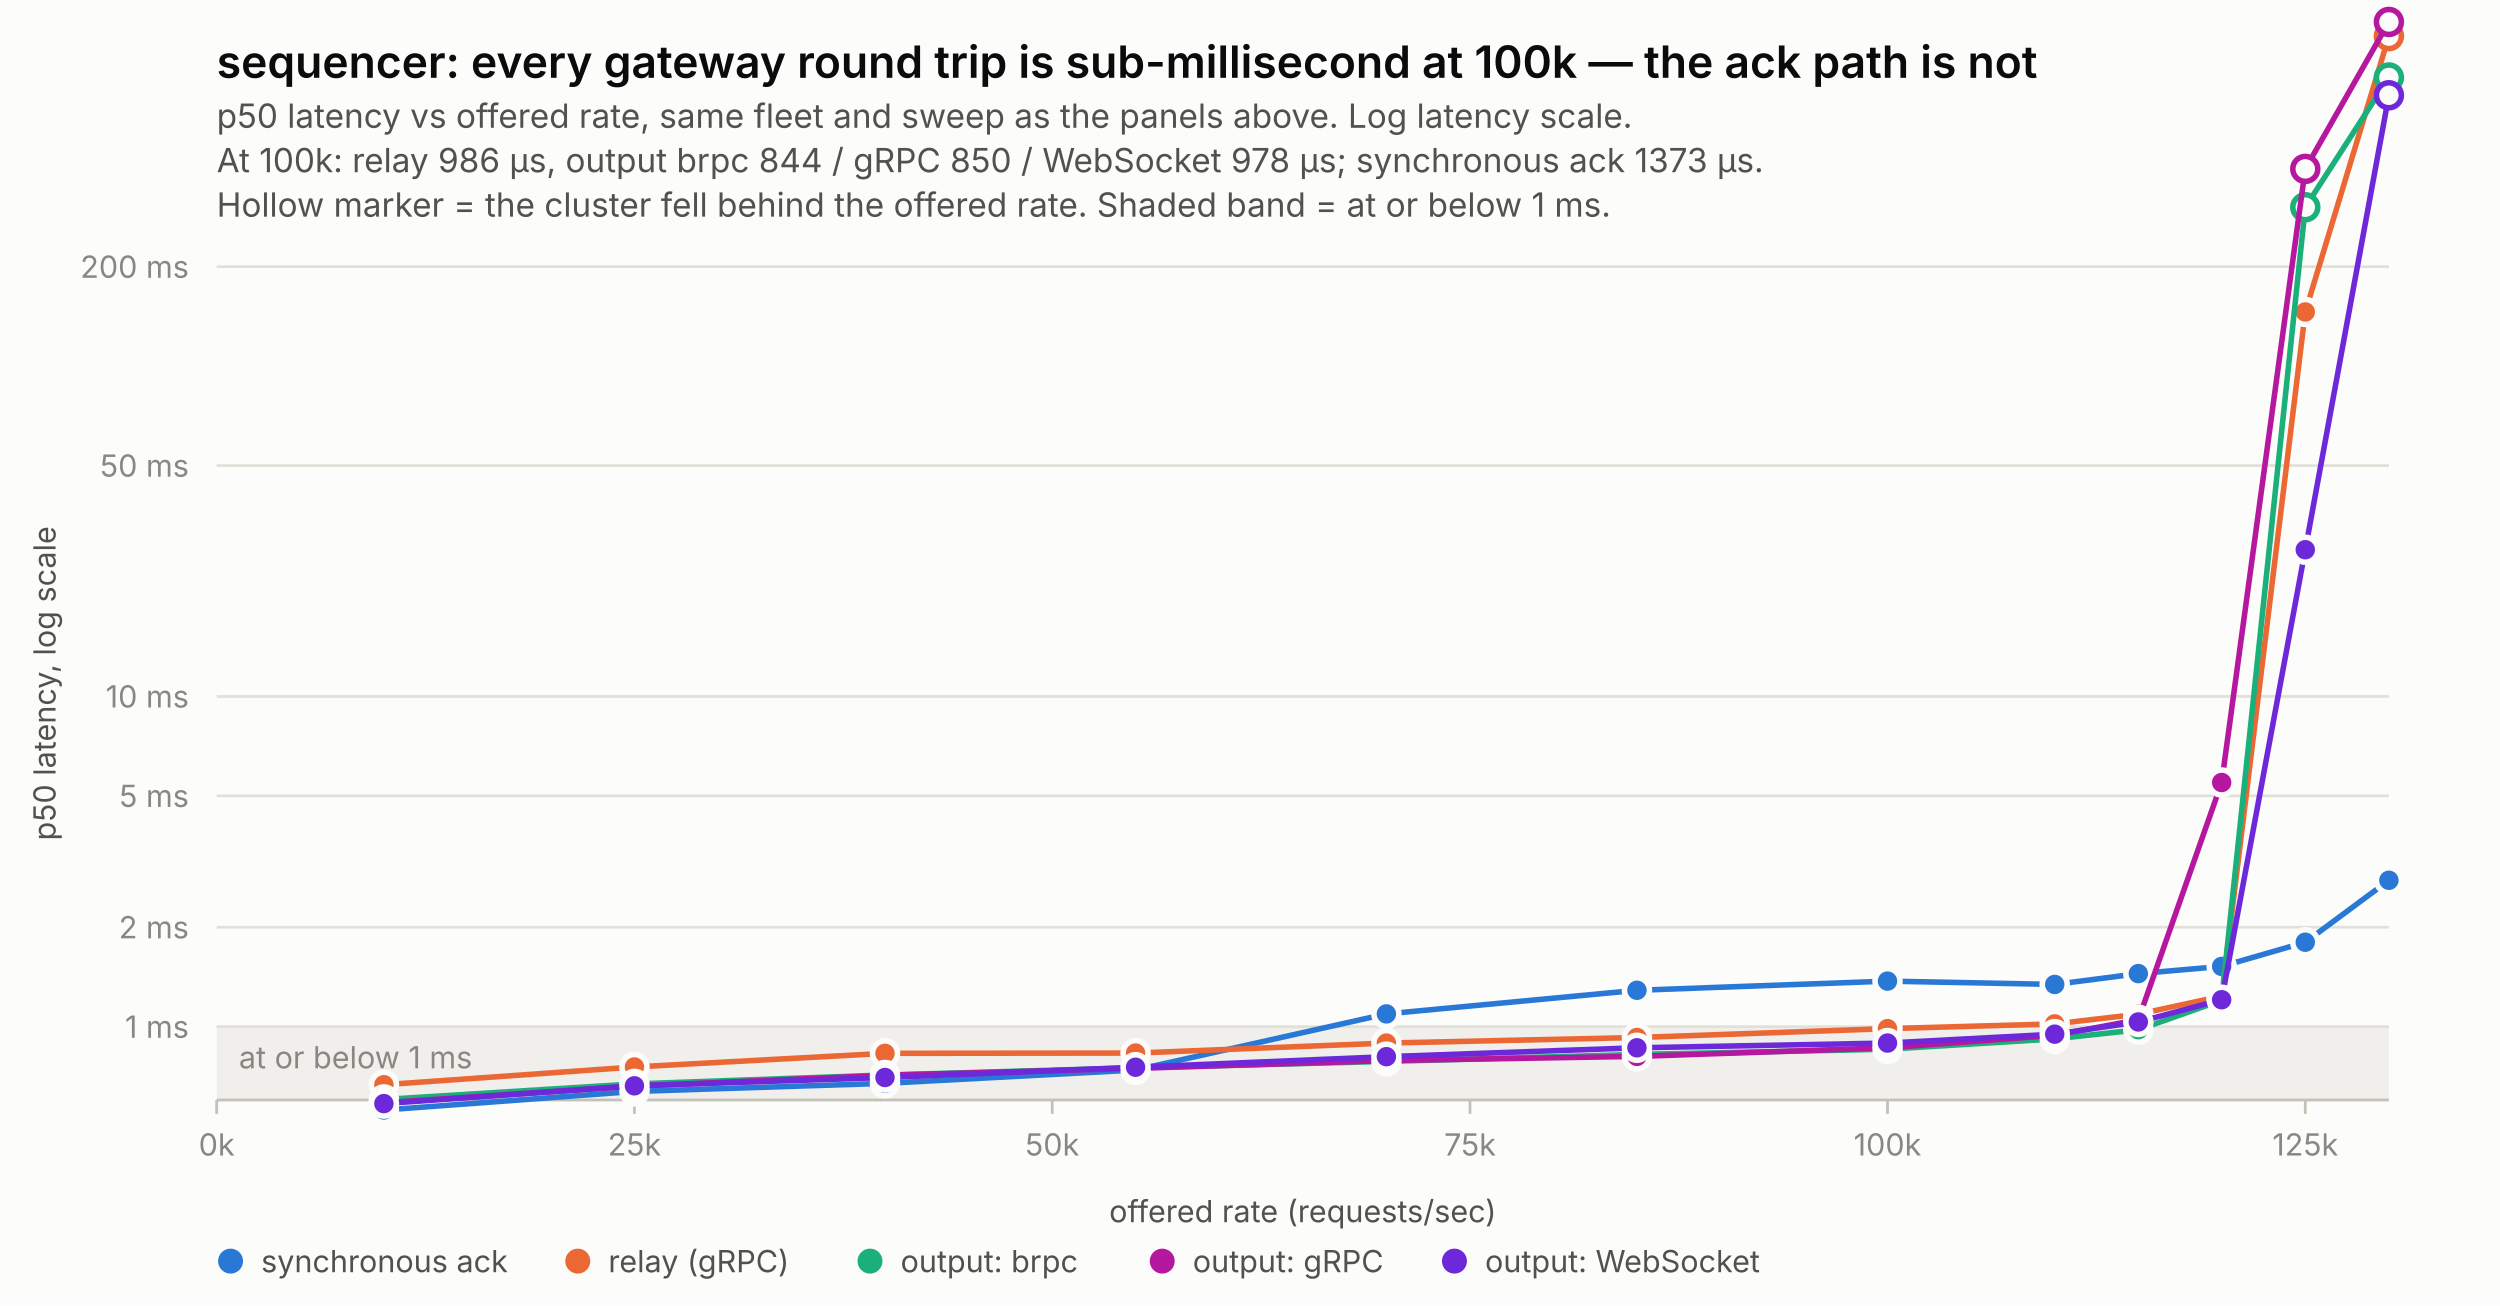
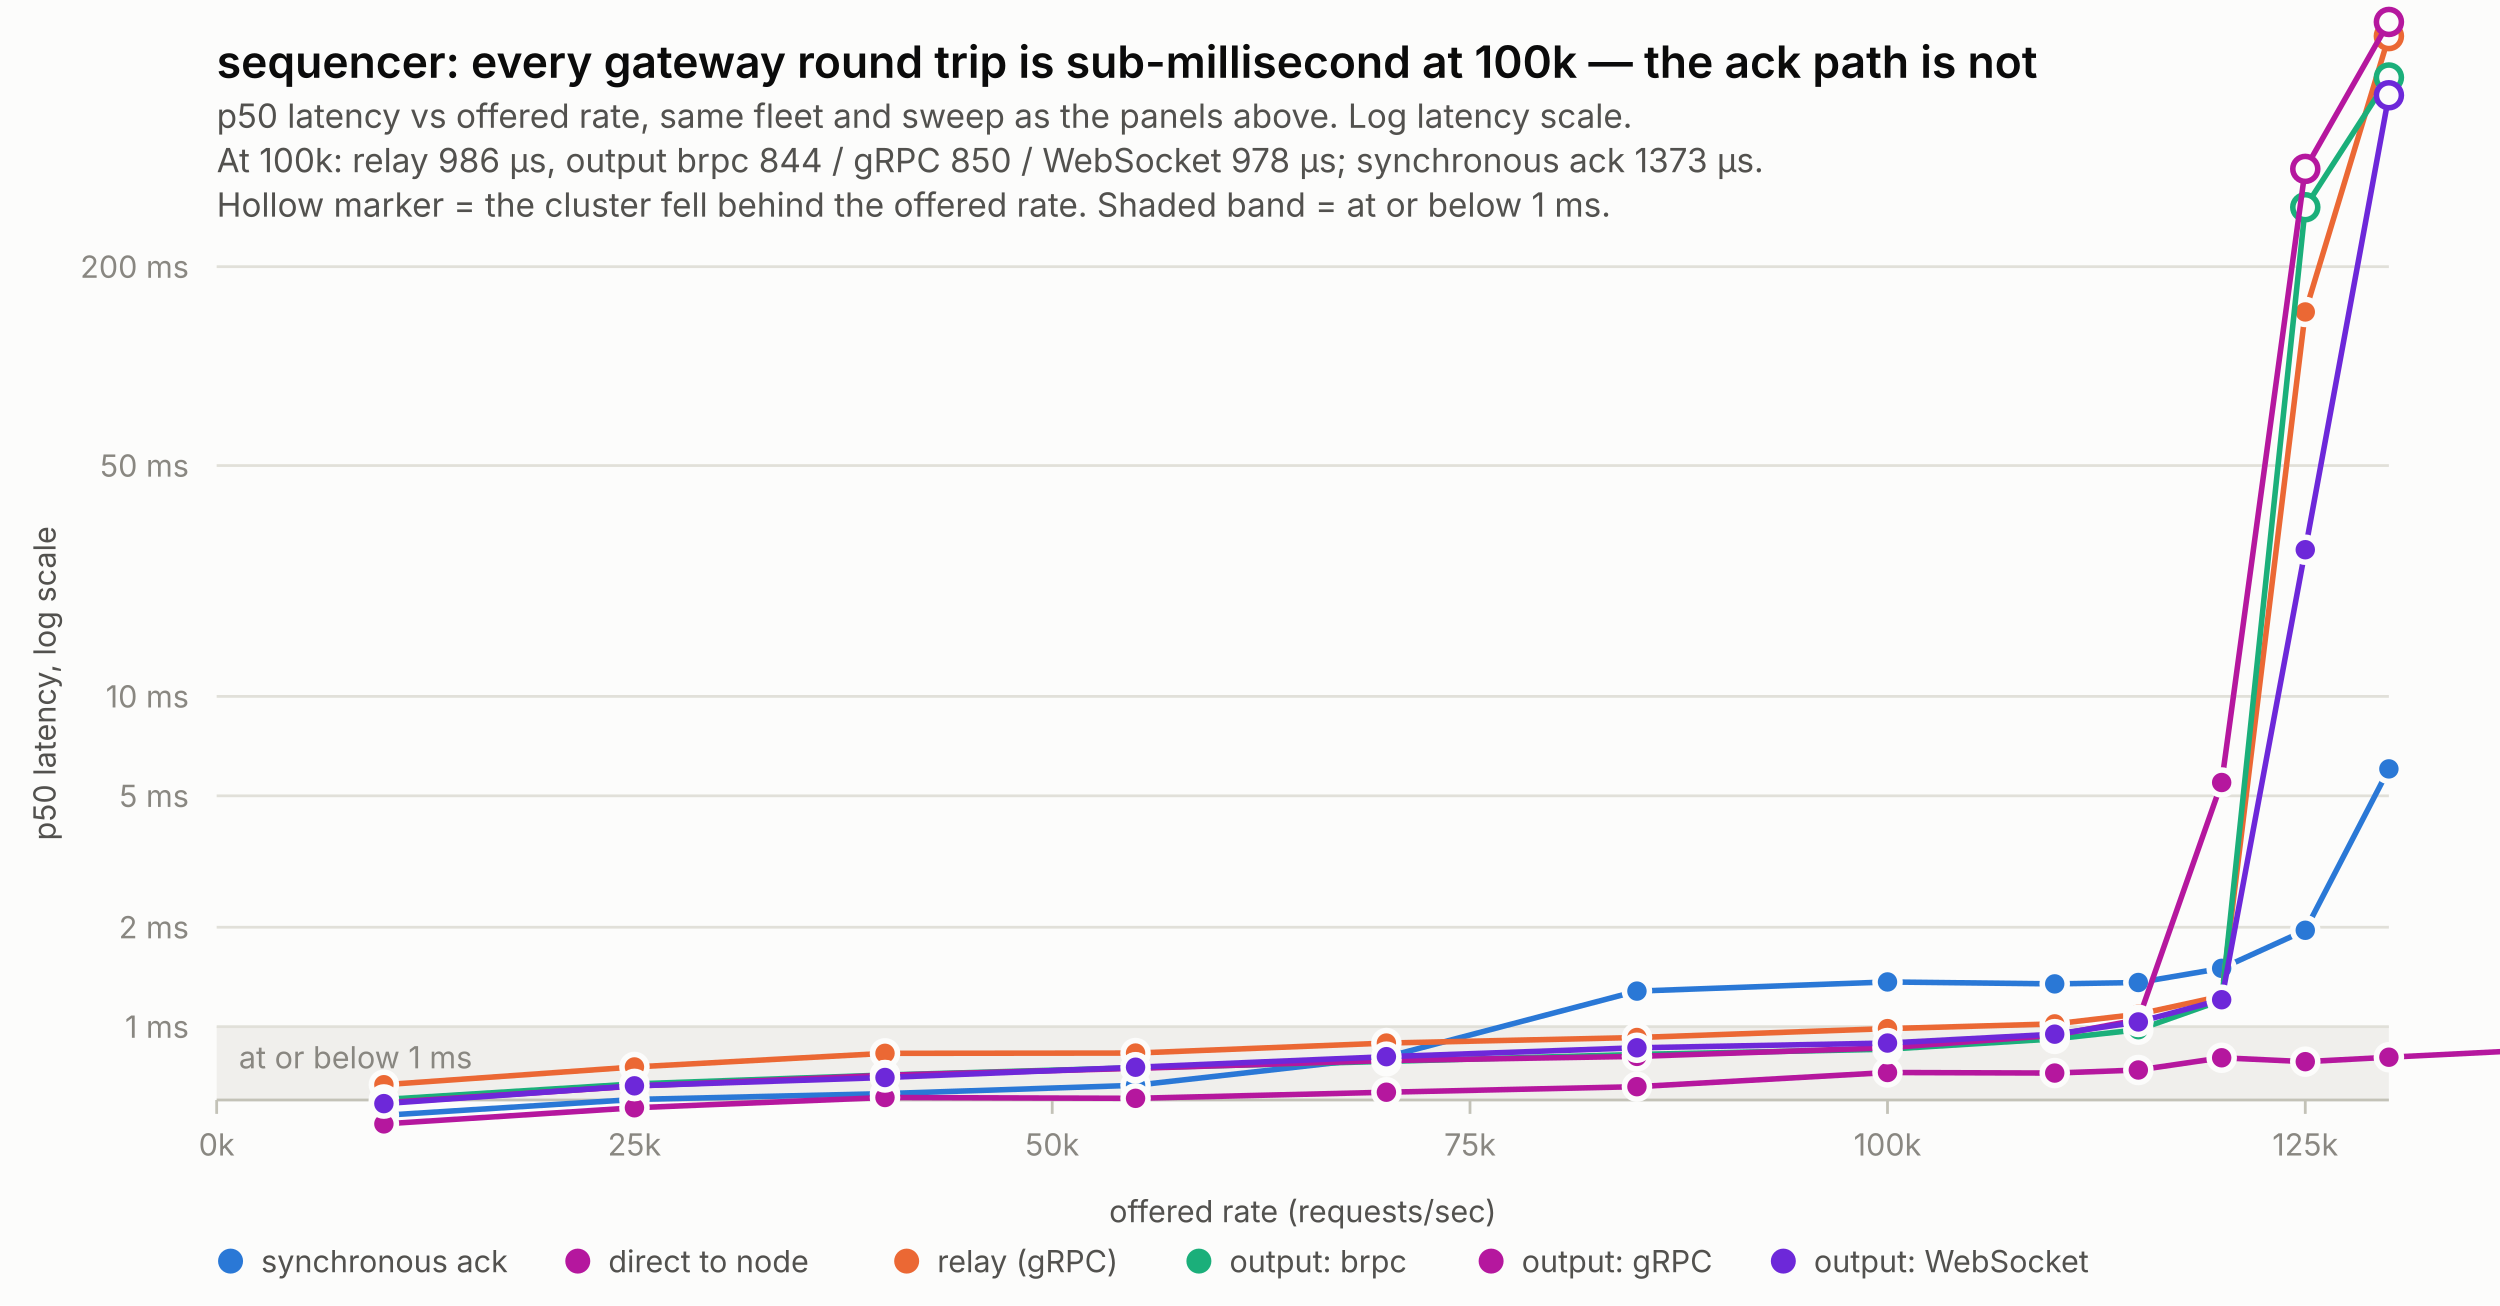
<svg xmlns="http://www.w3.org/2000/svg" width="900" height="470" viewBox="0 0 900 470" font-family="system-ui,-apple-system,&quot;Segoe UI&quot;,sans-serif" role="img" aria-label="sequencer: every gateway round trip is sub-millisecond at 100k — the ack path is not">
  <rect width="900" height="470" fill="#fcfcfb" />
  <text x="78" y="28" font-size="16" font-weight="600" fill="#0b0b0b">sequencer: every gateway round trip is sub-millisecond at 100k — the ack path is not</text>
  <text x="78" y="46" font-size="12" fill="#52514e">p50 latency vs offered rate, same fleet and sweep as the panels above. Log latency scale.</text>
  <text x="78" y="62" font-size="12" fill="#52514e">At 100k: relay 986 µs, output brpc 844 / gRPC 850 / WebSocket 978 µs; synchronous ack 1373 µs.</text>
  <text x="78" y="78" font-size="12" fill="#52514e">Hollow marker = the cluster fell behind the offered rate. Shaded band = at or below 1 ms.</text>
  <rect x="78" y="369.6" width="782" height="26.4" fill="#f0efec" />
  <text x="86" y="384.6" font-size="11" fill="#898781">at or below 1 ms</text>
  <line x1="78" y1="369.6" x2="860" y2="369.6" stroke="#e1e0d9" stroke-width="1" />
  <text x="68" y="373.6" font-size="11" fill="#898781" text-anchor="end">1 ms</text>
  <line x1="78" y1="333.8" x2="860" y2="333.8" stroke="#e1e0d9" stroke-width="1" />
  <text x="68" y="337.8" font-size="11" fill="#898781" text-anchor="end">2 ms</text>
  <line x1="78" y1="286.5" x2="860" y2="286.5" stroke="#e1e0d9" stroke-width="1" />
  <text x="68" y="290.5" font-size="11" fill="#898781" text-anchor="end">5 ms</text>
  <line x1="78" y1="250.7" x2="860" y2="250.7" stroke="#e1e0d9" stroke-width="1" />
  <text x="68" y="254.7" font-size="11" fill="#898781" text-anchor="end">10 ms</text>
  <line x1="78" y1="167.6" x2="860" y2="167.6" stroke="#e1e0d9" stroke-width="1" />
  <text x="68" y="171.6" font-size="11" fill="#898781" text-anchor="end">50 ms</text>
  <line x1="78" y1="96.0" x2="860" y2="96.0" stroke="#e1e0d9" stroke-width="1" />
  <text x="68" y="100.0" font-size="11" fill="#898781" text-anchor="end">200 ms</text>
  <text x="20" y="246" font-size="11" fill="#52514e" text-anchor="middle" transform="rotate(-90 20 246)">p50 latency, log scale</text>
  <line x1="78" y1="396" x2="860" y2="396" stroke="#c3c2b7" stroke-width="1" />
  <line x1="78.0" y1="396" x2="78.0" y2="401" stroke="#c3c2b7" stroke-width="1" />
  <text x="78.0" y="416" font-size="11" fill="#898781" text-anchor="middle">0k</text>
  <line x1="228.4" y1="396" x2="228.4" y2="401" stroke="#c3c2b7" stroke-width="1" />
  <text x="228.4" y="416" font-size="11" fill="#898781" text-anchor="middle">25k</text>
  <line x1="378.8" y1="396" x2="378.8" y2="401" stroke="#c3c2b7" stroke-width="1" />
  <text x="378.8" y="416" font-size="11" fill="#898781" text-anchor="middle">50k</text>
  <line x1="529.2" y1="396" x2="529.2" y2="401" stroke="#c3c2b7" stroke-width="1" />
  <text x="529.2" y="416" font-size="11" fill="#898781" text-anchor="middle">75k</text>
  <line x1="679.5" y1="396" x2="679.5" y2="401" stroke="#c3c2b7" stroke-width="1" />
  <text x="679.5" y="416" font-size="11" fill="#898781" text-anchor="middle">100k</text>
  <line x1="829.9" y1="396" x2="829.9" y2="401" stroke="#c3c2b7" stroke-width="1" />
  <text x="829.9" y="416" font-size="11" fill="#898781" text-anchor="middle">125k</text>
  <text x="469" y="440" font-size="11" fill="#52514e" text-anchor="middle">offered rate (requests/sec)</text>
-   <path d="M138.2,399.6 L228.4,392.9 L318.6,390.0 L408.8,385.2 L499.1,365.0 L589.3,356.5 L679.5,353.2 L739.7,354.4 L769.8,350.5 L799.8,347.9 L829.9,339.2 L860.0,316.9" fill="none" stroke="#2a78d6" stroke-width="2" stroke-linejoin="round" stroke-linecap="round" />
-   <circle cx="138.2" cy="399.6" r="4.5" fill="#2a78d6" stroke="#fcfcfb" stroke-width="2" />
-   <circle cx="228.4" cy="392.9" r="4.5" fill="#2a78d6" stroke="#fcfcfb" stroke-width="2" />
-   <circle cx="318.6" cy="390.0" r="4.5" fill="#2a78d6" stroke="#fcfcfb" stroke-width="2" />
-   <circle cx="408.8" cy="385.2" r="4.5" fill="#2a78d6" stroke="#fcfcfb" stroke-width="2" />
-   <circle cx="499.1" cy="365.0" r="4.5" fill="#2a78d6" stroke="#fcfcfb" stroke-width="2" />
-   <circle cx="589.3" cy="356.5" r="4.5" fill="#2a78d6" stroke="#fcfcfb" stroke-width="2" />
-   <circle cx="679.5" cy="353.2" r="4.5" fill="#2a78d6" stroke="#fcfcfb" stroke-width="2" />
-   <circle cx="739.7" cy="354.4" r="4.5" fill="#2a78d6" stroke="#fcfcfb" stroke-width="2" />
-   <circle cx="769.8" cy="350.5" r="4.5" fill="#2a78d6" stroke="#fcfcfb" stroke-width="2" />
-   <circle cx="799.8" cy="347.9" r="4.5" fill="#2a78d6" stroke="#fcfcfb" stroke-width="2" />
-   <circle cx="829.9" cy="339.2" r="4.5" fill="#2a78d6" stroke="#fcfcfb" stroke-width="2" />
-   <circle cx="860.0" cy="316.9" r="4.5" fill="#2a78d6" stroke="#fcfcfb" stroke-width="2" />
+   <path d="M138.2,401.5 L228.4,395.8 L318.6,393.7 L408.8,390.7 L499.1,380.5 L589.3,356.8 L679.5,353.5 L739.7,354.2 L769.8,353.7 L799.8,348.6 L829.9,334.9 L860.0,276.8" fill="none" stroke="#2a78d6" stroke-width="2" stroke-linejoin="round" stroke-linecap="round" />
+   <circle cx="138.2" cy="401.5" r="4.5" fill="#2a78d6" stroke="#fcfcfb" stroke-width="2" />
+   <circle cx="228.4" cy="395.8" r="4.5" fill="#2a78d6" stroke="#fcfcfb" stroke-width="2" />
+   <circle cx="318.6" cy="393.7" r="4.5" fill="#2a78d6" stroke="#fcfcfb" stroke-width="2" />
+   <circle cx="408.8" cy="390.7" r="4.5" fill="#2a78d6" stroke="#fcfcfb" stroke-width="2" />
+   <circle cx="499.1" cy="380.5" r="4.5" fill="#2a78d6" stroke="#fcfcfb" stroke-width="2" />
+   <circle cx="589.3" cy="356.8" r="4.5" fill="#2a78d6" stroke="#fcfcfb" stroke-width="2" />
+   <circle cx="679.5" cy="353.5" r="4.5" fill="#2a78d6" stroke="#fcfcfb" stroke-width="2" />
+   <circle cx="739.7" cy="354.2" r="4.5" fill="#2a78d6" stroke="#fcfcfb" stroke-width="2" />
+   <circle cx="769.8" cy="353.7" r="4.5" fill="#2a78d6" stroke="#fcfcfb" stroke-width="2" />
+   <circle cx="799.8" cy="348.6" r="4.5" fill="#2a78d6" stroke="#fcfcfb" stroke-width="2" />
+   <circle cx="829.9" cy="334.9" r="4.5" fill="#2a78d6" stroke="#fcfcfb" stroke-width="2" />
+   <circle cx="860.0" cy="276.8" r="4.5" fill="#2a78d6" stroke="#fcfcfb" stroke-width="2" />
+   <path d="M138.2,404.6 L228.4,398.8 L318.6,395.1 L408.8,395.4 L499.1,393.2 L589.3,391.2 L679.5,386.1 L739.7,386.3 L769.8,385.2 L799.8,380.8 L829.9,382.2 L860.0,380.6 L950.2,376.1 L1040.5,375.1 L1130.7,371.7 L1281.1,362.0 L1431.5,334.2 L1581.8,344.5" fill="none" stroke="#b5179e" stroke-width="2" stroke-linejoin="round" stroke-linecap="round" />
+   <circle cx="138.2" cy="404.6" r="4.5" fill="#b5179e" stroke="#fcfcfb" stroke-width="2" />
+   <circle cx="228.4" cy="398.8" r="4.5" fill="#b5179e" stroke="#fcfcfb" stroke-width="2" />
+   <circle cx="318.6" cy="395.1" r="4.5" fill="#b5179e" stroke="#fcfcfb" stroke-width="2" />
+   <circle cx="408.8" cy="395.4" r="4.5" fill="#b5179e" stroke="#fcfcfb" stroke-width="2" />
+   <circle cx="499.1" cy="393.2" r="4.5" fill="#b5179e" stroke="#fcfcfb" stroke-width="2" />
+   <circle cx="589.3" cy="391.2" r="4.5" fill="#b5179e" stroke="#fcfcfb" stroke-width="2" />
+   <circle cx="679.5" cy="386.1" r="4.5" fill="#b5179e" stroke="#fcfcfb" stroke-width="2" />
+   <circle cx="739.7" cy="386.3" r="4.5" fill="#b5179e" stroke="#fcfcfb" stroke-width="2" />
+   <circle cx="769.8" cy="385.2" r="4.5" fill="#b5179e" stroke="#fcfcfb" stroke-width="2" />
+   <circle cx="799.8" cy="380.8" r="4.5" fill="#b5179e" stroke="#fcfcfb" stroke-width="2" />
+   <circle cx="829.9" cy="382.2" r="4.5" fill="#b5179e" stroke="#fcfcfb" stroke-width="2" />
+   <circle cx="860.0" cy="380.6" r="4.5" fill="#b5179e" stroke="#fcfcfb" stroke-width="2" />
+   <circle cx="950.2" cy="376.1" r="4.5" fill="#b5179e" stroke="#fcfcfb" stroke-width="2" />
+   <circle cx="1040.5" cy="375.1" r="4.5" fill="#b5179e" stroke="#fcfcfb" stroke-width="2" />
+   <circle cx="1130.7" cy="371.7" r="4.5" fill="#b5179e" stroke="#fcfcfb" stroke-width="2" />
+   <circle cx="1281.1" cy="362.0" r="4.5" fill="#b5179e" stroke="#fcfcfb" stroke-width="2" />
+   <circle cx="1431.5" cy="334.2" r="4.5" fill="#b5179e" stroke="#fcfcfb" stroke-width="2" />
+   <circle cx="1581.8" cy="344.5" r="4.5" fill="#b5179e" stroke="#fcfcfb" stroke-width="2" />
  <path d="M138.2,390.5 L228.4,384.1 L318.6,379.2 L408.8,379.1 L499.1,375.5 L589.3,373.5 L679.5,370.3 L739.7,368.6 L769.8,365.1 L799.8,358.6 L829.9,112.3 L860.0,13.0" fill="none" stroke="#eb6834" stroke-width="2" stroke-linejoin="round" stroke-linecap="round" />
  <circle cx="138.2" cy="390.5" r="4.5" fill="#eb6834" stroke="#fcfcfb" stroke-width="2" />
  <circle cx="228.4" cy="384.1" r="4.5" fill="#eb6834" stroke="#fcfcfb" stroke-width="2" />
  <circle cx="318.6" cy="379.2" r="4.5" fill="#eb6834" stroke="#fcfcfb" stroke-width="2" />
  <circle cx="408.8" cy="379.1" r="4.5" fill="#eb6834" stroke="#fcfcfb" stroke-width="2" />
  <circle cx="499.1" cy="375.5" r="4.5" fill="#eb6834" stroke="#fcfcfb" stroke-width="2" />
  <circle cx="589.3" cy="373.5" r="4.5" fill="#eb6834" stroke="#fcfcfb" stroke-width="2" />
  <circle cx="679.5" cy="370.3" r="4.5" fill="#eb6834" stroke="#fcfcfb" stroke-width="2" />
  <circle cx="739.7" cy="368.6" r="4.5" fill="#eb6834" stroke="#fcfcfb" stroke-width="2" />
  <circle cx="769.8" cy="365.1" r="4.5" fill="#eb6834" stroke="#fcfcfb" stroke-width="2" />
  <circle cx="799.8" cy="358.6" r="4.5" fill="#eb6834" stroke="#fcfcfb" stroke-width="2" />
  <circle cx="829.9" cy="112.3" r="4.5" fill="#eb6834" stroke="#fcfcfb" stroke-width="2" />
  <circle cx="860.0" cy="13.0" r="4.5" fill="#fcfcfb" stroke="#eb6834" stroke-width="2" />
  <path d="M138.2,395.8 L228.4,390.2 L318.6,387.0 L408.8,384.4 L499.1,382.1 L589.3,379.6 L679.5,377.7 L739.7,374.0 L769.8,370.7 L799.8,360.1 L829.9,74.6 L860.0,27.9" fill="none" stroke="#1baf7a" stroke-width="2" stroke-linejoin="round" stroke-linecap="round" />
  <circle cx="138.2" cy="395.8" r="4.5" fill="#1baf7a" stroke="#fcfcfb" stroke-width="2" />
  <circle cx="228.4" cy="390.2" r="4.5" fill="#1baf7a" stroke="#fcfcfb" stroke-width="2" />
  <circle cx="318.6" cy="387.0" r="4.5" fill="#1baf7a" stroke="#fcfcfb" stroke-width="2" />
  <circle cx="408.8" cy="384.4" r="4.5" fill="#1baf7a" stroke="#fcfcfb" stroke-width="2" />
  <circle cx="499.1" cy="382.1" r="4.5" fill="#1baf7a" stroke="#fcfcfb" stroke-width="2" />
  <circle cx="589.3" cy="379.6" r="4.5" fill="#1baf7a" stroke="#fcfcfb" stroke-width="2" />
  <circle cx="679.5" cy="377.7" r="4.5" fill="#1baf7a" stroke="#fcfcfb" stroke-width="2" />
  <circle cx="739.7" cy="374.0" r="4.5" fill="#1baf7a" stroke="#fcfcfb" stroke-width="2" />
  <circle cx="769.8" cy="370.7" r="4.5" fill="#1baf7a" stroke="#fcfcfb" stroke-width="2" />
  <circle cx="799.8" cy="360.1" r="4.5" fill="#1baf7a" stroke="#fcfcfb" stroke-width="2" />
  <circle cx="829.9" cy="74.6" r="4.5" fill="#fcfcfb" stroke="#1baf7a" stroke-width="2" />
  <circle cx="860.0" cy="27.9" r="4.5" fill="#fcfcfb" stroke="#1baf7a" stroke-width="2" />
  <path d="M138.2,397.0 L228.4,391.0 L318.6,387.1 L408.8,384.6 L499.1,381.8 L589.3,380.3 L679.5,377.2 L739.7,372.7 L769.8,367.1 L799.8,281.7 L829.9,60.8 L860.0,7.9" fill="none" stroke="#b5179e" stroke-width="2" stroke-linejoin="round" stroke-linecap="round" />
  <circle cx="138.2" cy="397.0" r="4.5" fill="#b5179e" stroke="#fcfcfb" stroke-width="2" />
  <circle cx="228.4" cy="391.0" r="4.5" fill="#b5179e" stroke="#fcfcfb" stroke-width="2" />
  <circle cx="318.6" cy="387.1" r="4.5" fill="#b5179e" stroke="#fcfcfb" stroke-width="2" />
  <circle cx="408.8" cy="384.6" r="4.5" fill="#b5179e" stroke="#fcfcfb" stroke-width="2" />
  <circle cx="499.1" cy="381.8" r="4.5" fill="#b5179e" stroke="#fcfcfb" stroke-width="2" />
  <circle cx="589.3" cy="380.3" r="4.5" fill="#b5179e" stroke="#fcfcfb" stroke-width="2" />
  <circle cx="679.5" cy="377.2" r="4.5" fill="#b5179e" stroke="#fcfcfb" stroke-width="2" />
  <circle cx="739.7" cy="372.7" r="4.5" fill="#b5179e" stroke="#fcfcfb" stroke-width="2" />
  <circle cx="769.8" cy="367.1" r="4.5" fill="#b5179e" stroke="#fcfcfb" stroke-width="2" />
  <circle cx="799.8" cy="281.7" r="4.5" fill="#b5179e" stroke="#fcfcfb" stroke-width="2" />
  <circle cx="829.9" cy="60.8" r="4.5" fill="#fcfcfb" stroke="#b5179e" stroke-width="2" />
  <circle cx="860.0" cy="7.9" r="4.5" fill="#fcfcfb" stroke="#b5179e" stroke-width="2" />
  <path d="M138.2,397.3 L228.4,390.9 L318.6,387.9 L408.8,384.2 L499.1,380.4 L589.3,377.2 L679.5,375.5 L739.7,372.3 L769.8,367.9 L799.8,359.9 L829.9,197.9 L860.0,34.3" fill="none" stroke="#6d28d9" stroke-width="2" stroke-linejoin="round" stroke-linecap="round" />
  <circle cx="138.2" cy="397.3" r="4.5" fill="#6d28d9" stroke="#fcfcfb" stroke-width="2" />
  <circle cx="228.4" cy="390.9" r="4.5" fill="#6d28d9" stroke="#fcfcfb" stroke-width="2" />
  <circle cx="318.6" cy="387.9" r="4.5" fill="#6d28d9" stroke="#fcfcfb" stroke-width="2" />
  <circle cx="408.8" cy="384.2" r="4.5" fill="#6d28d9" stroke="#fcfcfb" stroke-width="2" />
  <circle cx="499.1" cy="380.4" r="4.5" fill="#6d28d9" stroke="#fcfcfb" stroke-width="2" />
  <circle cx="589.3" cy="377.2" r="4.5" fill="#6d28d9" stroke="#fcfcfb" stroke-width="2" />
  <circle cx="679.5" cy="375.5" r="4.5" fill="#6d28d9" stroke="#fcfcfb" stroke-width="2" />
  <circle cx="739.7" cy="372.3" r="4.5" fill="#6d28d9" stroke="#fcfcfb" stroke-width="2" />
  <circle cx="769.8" cy="367.9" r="4.5" fill="#6d28d9" stroke="#fcfcfb" stroke-width="2" />
  <circle cx="799.8" cy="359.9" r="4.5" fill="#6d28d9" stroke="#fcfcfb" stroke-width="2" />
  <circle cx="829.9" cy="197.9" r="4.5" fill="#6d28d9" stroke="#fcfcfb" stroke-width="2" />
  <circle cx="860.0" cy="34.3" r="4.5" fill="#fcfcfb" stroke="#6d28d9" stroke-width="2" />
  <circle cx="83" cy="454" r="4.5" fill="#2a78d6" />
  <text x="94" y="458" font-size="11" fill="#52514e">synchronous ack</text>
-   <circle cx="208.0" cy="454" r="4.5" fill="#eb6834" />
-   <text x="219.0" y="458" font-size="11" fill="#52514e">relay (gRPC)</text>
-   <circle cx="313.2" cy="454" r="4.5" fill="#1baf7a" />
-   <text x="324.2" y="458" font-size="11" fill="#52514e">output: brpc</text>
-   <circle cx="418.4" cy="454" r="4.5" fill="#b5179e" />
-   <text x="429.4" y="458" font-size="11" fill="#52514e">output: gRPC</text>
-   <circle cx="523.6" cy="454" r="4.5" fill="#6d28d9" />
-   <text x="534.6" y="458" font-size="11" fill="#52514e">output: WebSocket</text>
+   <circle cx="208.0" cy="454" r="4.5" fill="#b5179e" />
+   <text x="219.0" y="458" font-size="11" fill="#52514e">direct to node</text>
+   <circle cx="326.4" cy="454" r="4.5" fill="#eb6834" />
+   <text x="337.4" y="458" font-size="11" fill="#52514e">relay (gRPC)</text>
+   <circle cx="431.6" cy="454" r="4.5" fill="#1baf7a" />
+   <text x="442.6" y="458" font-size="11" fill="#52514e">output: brpc</text>
+   <circle cx="536.8" cy="454" r="4.5" fill="#b5179e" />
+   <text x="547.8" y="458" font-size="11" fill="#52514e">output: gRPC</text>
+   <circle cx="642.0" cy="454" r="4.5" fill="#6d28d9" />
+   <text x="653.0" y="458" font-size="11" fill="#52514e">output: WebSocket</text>
</svg>
